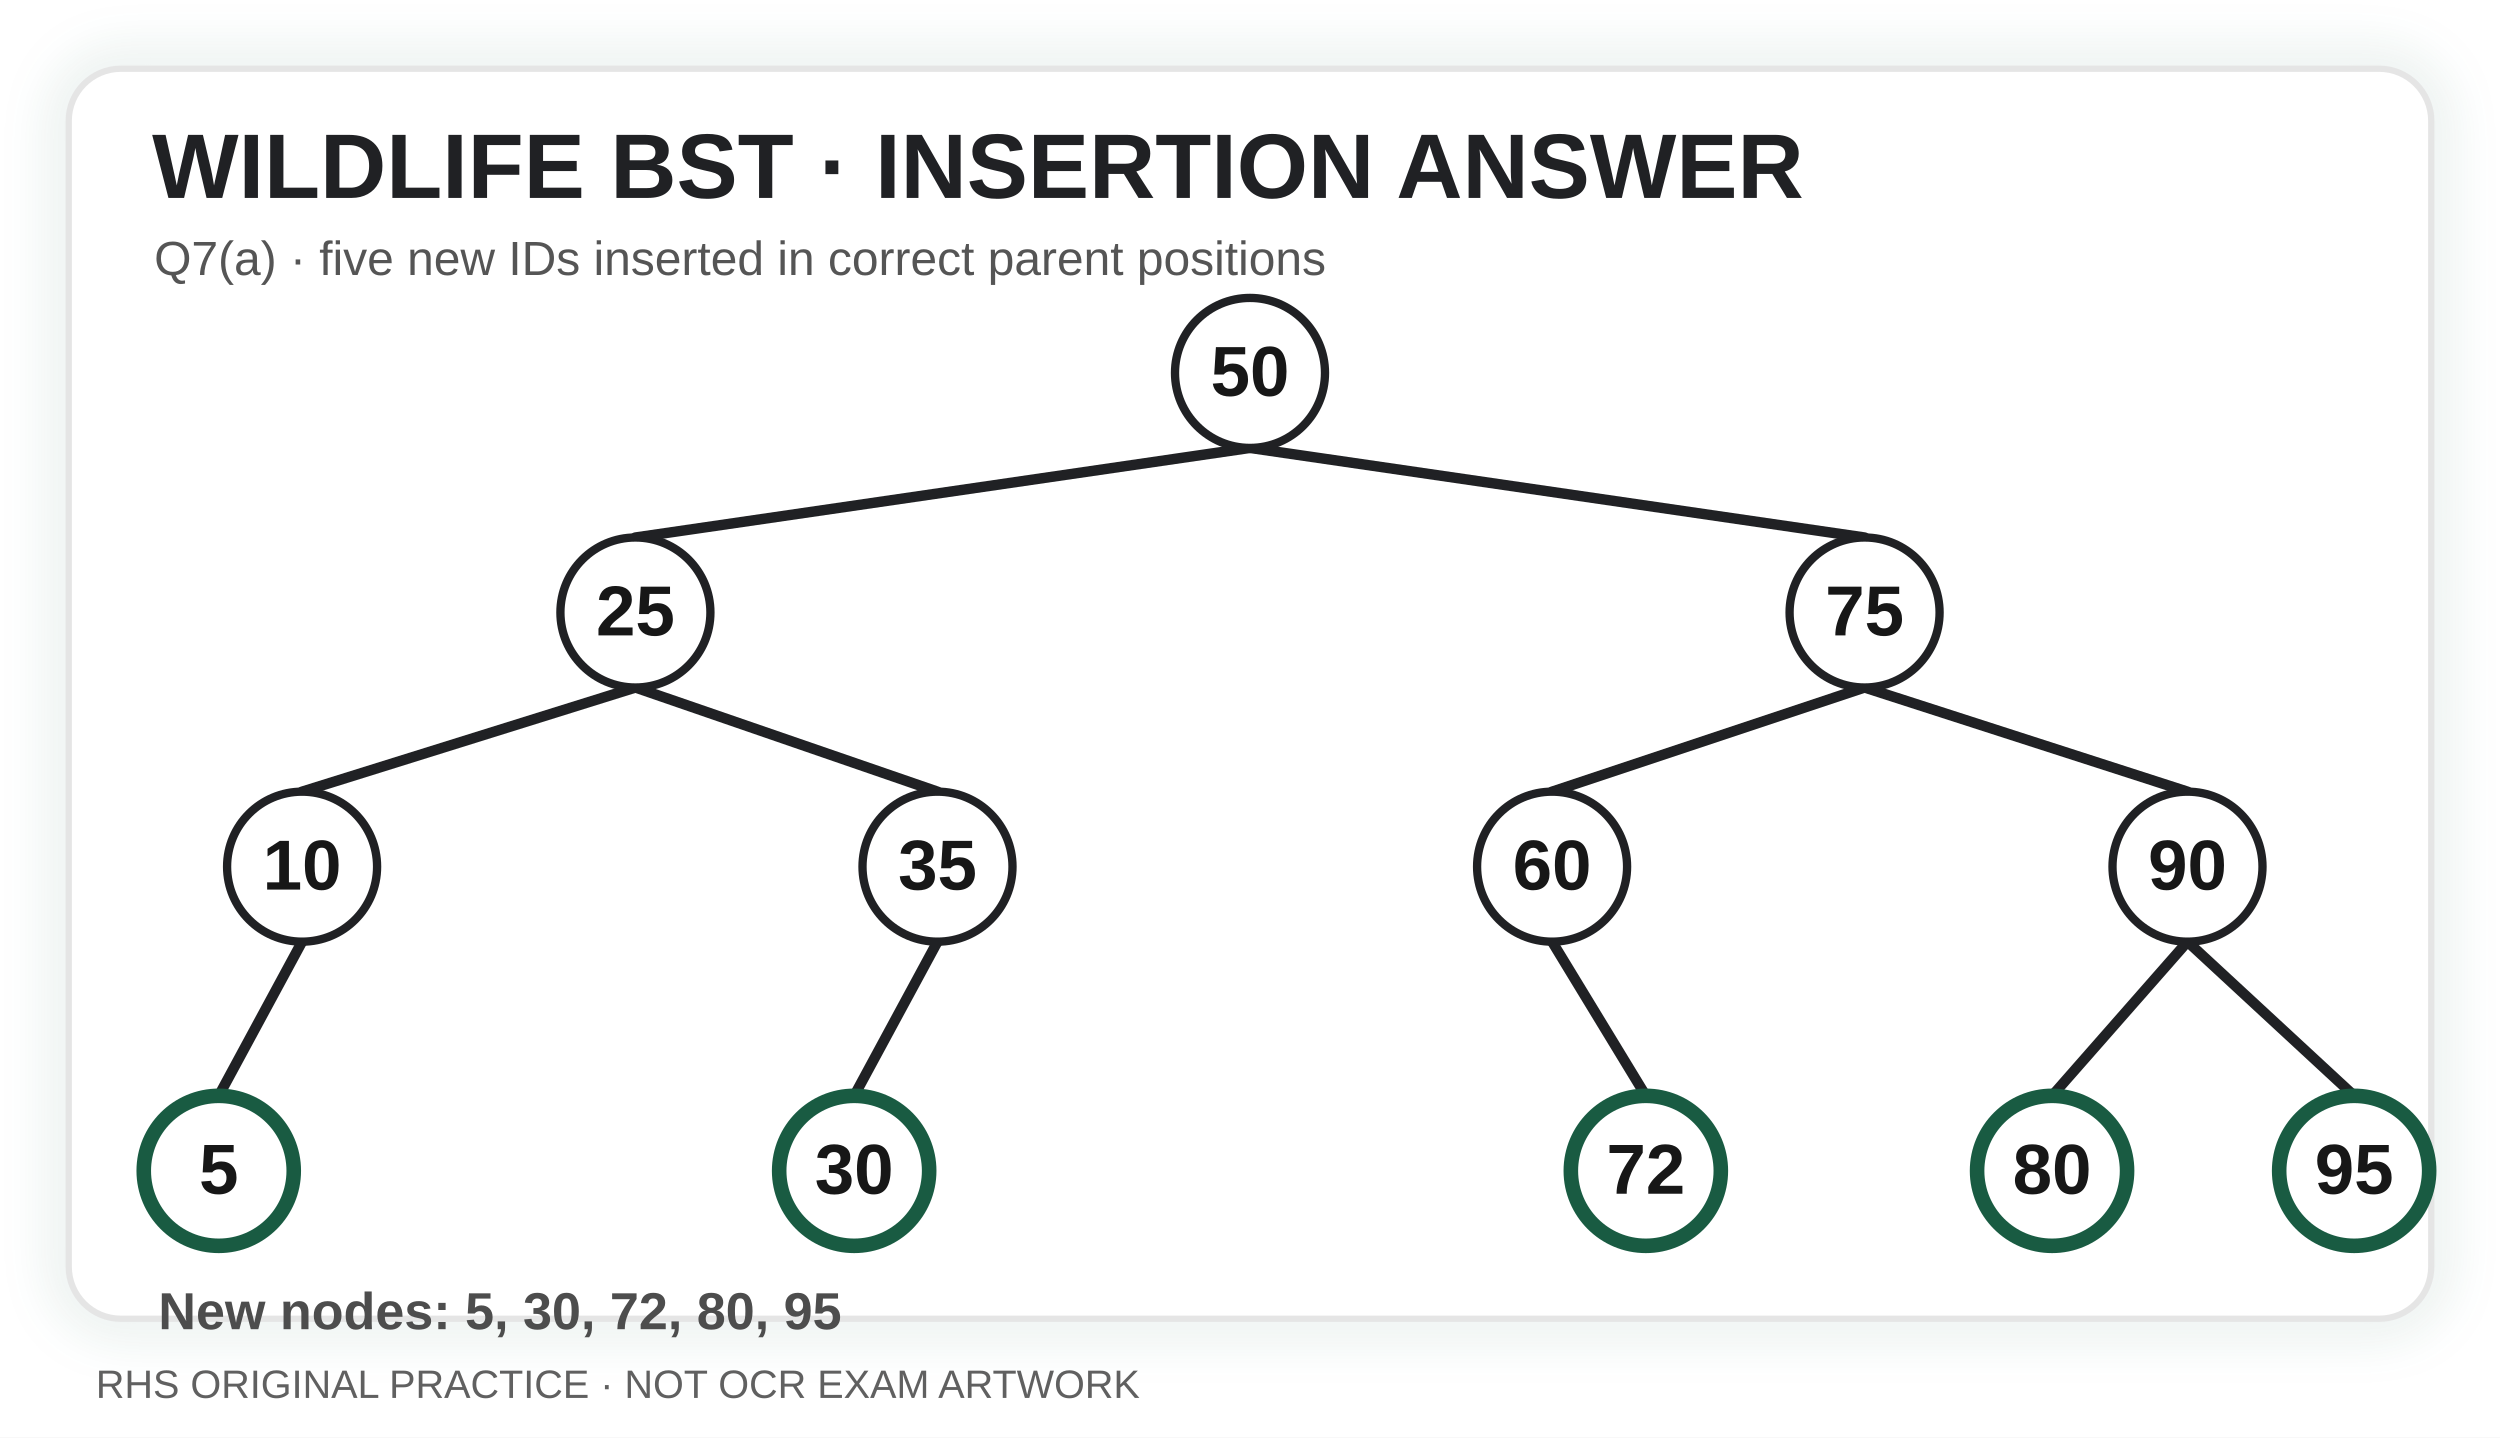
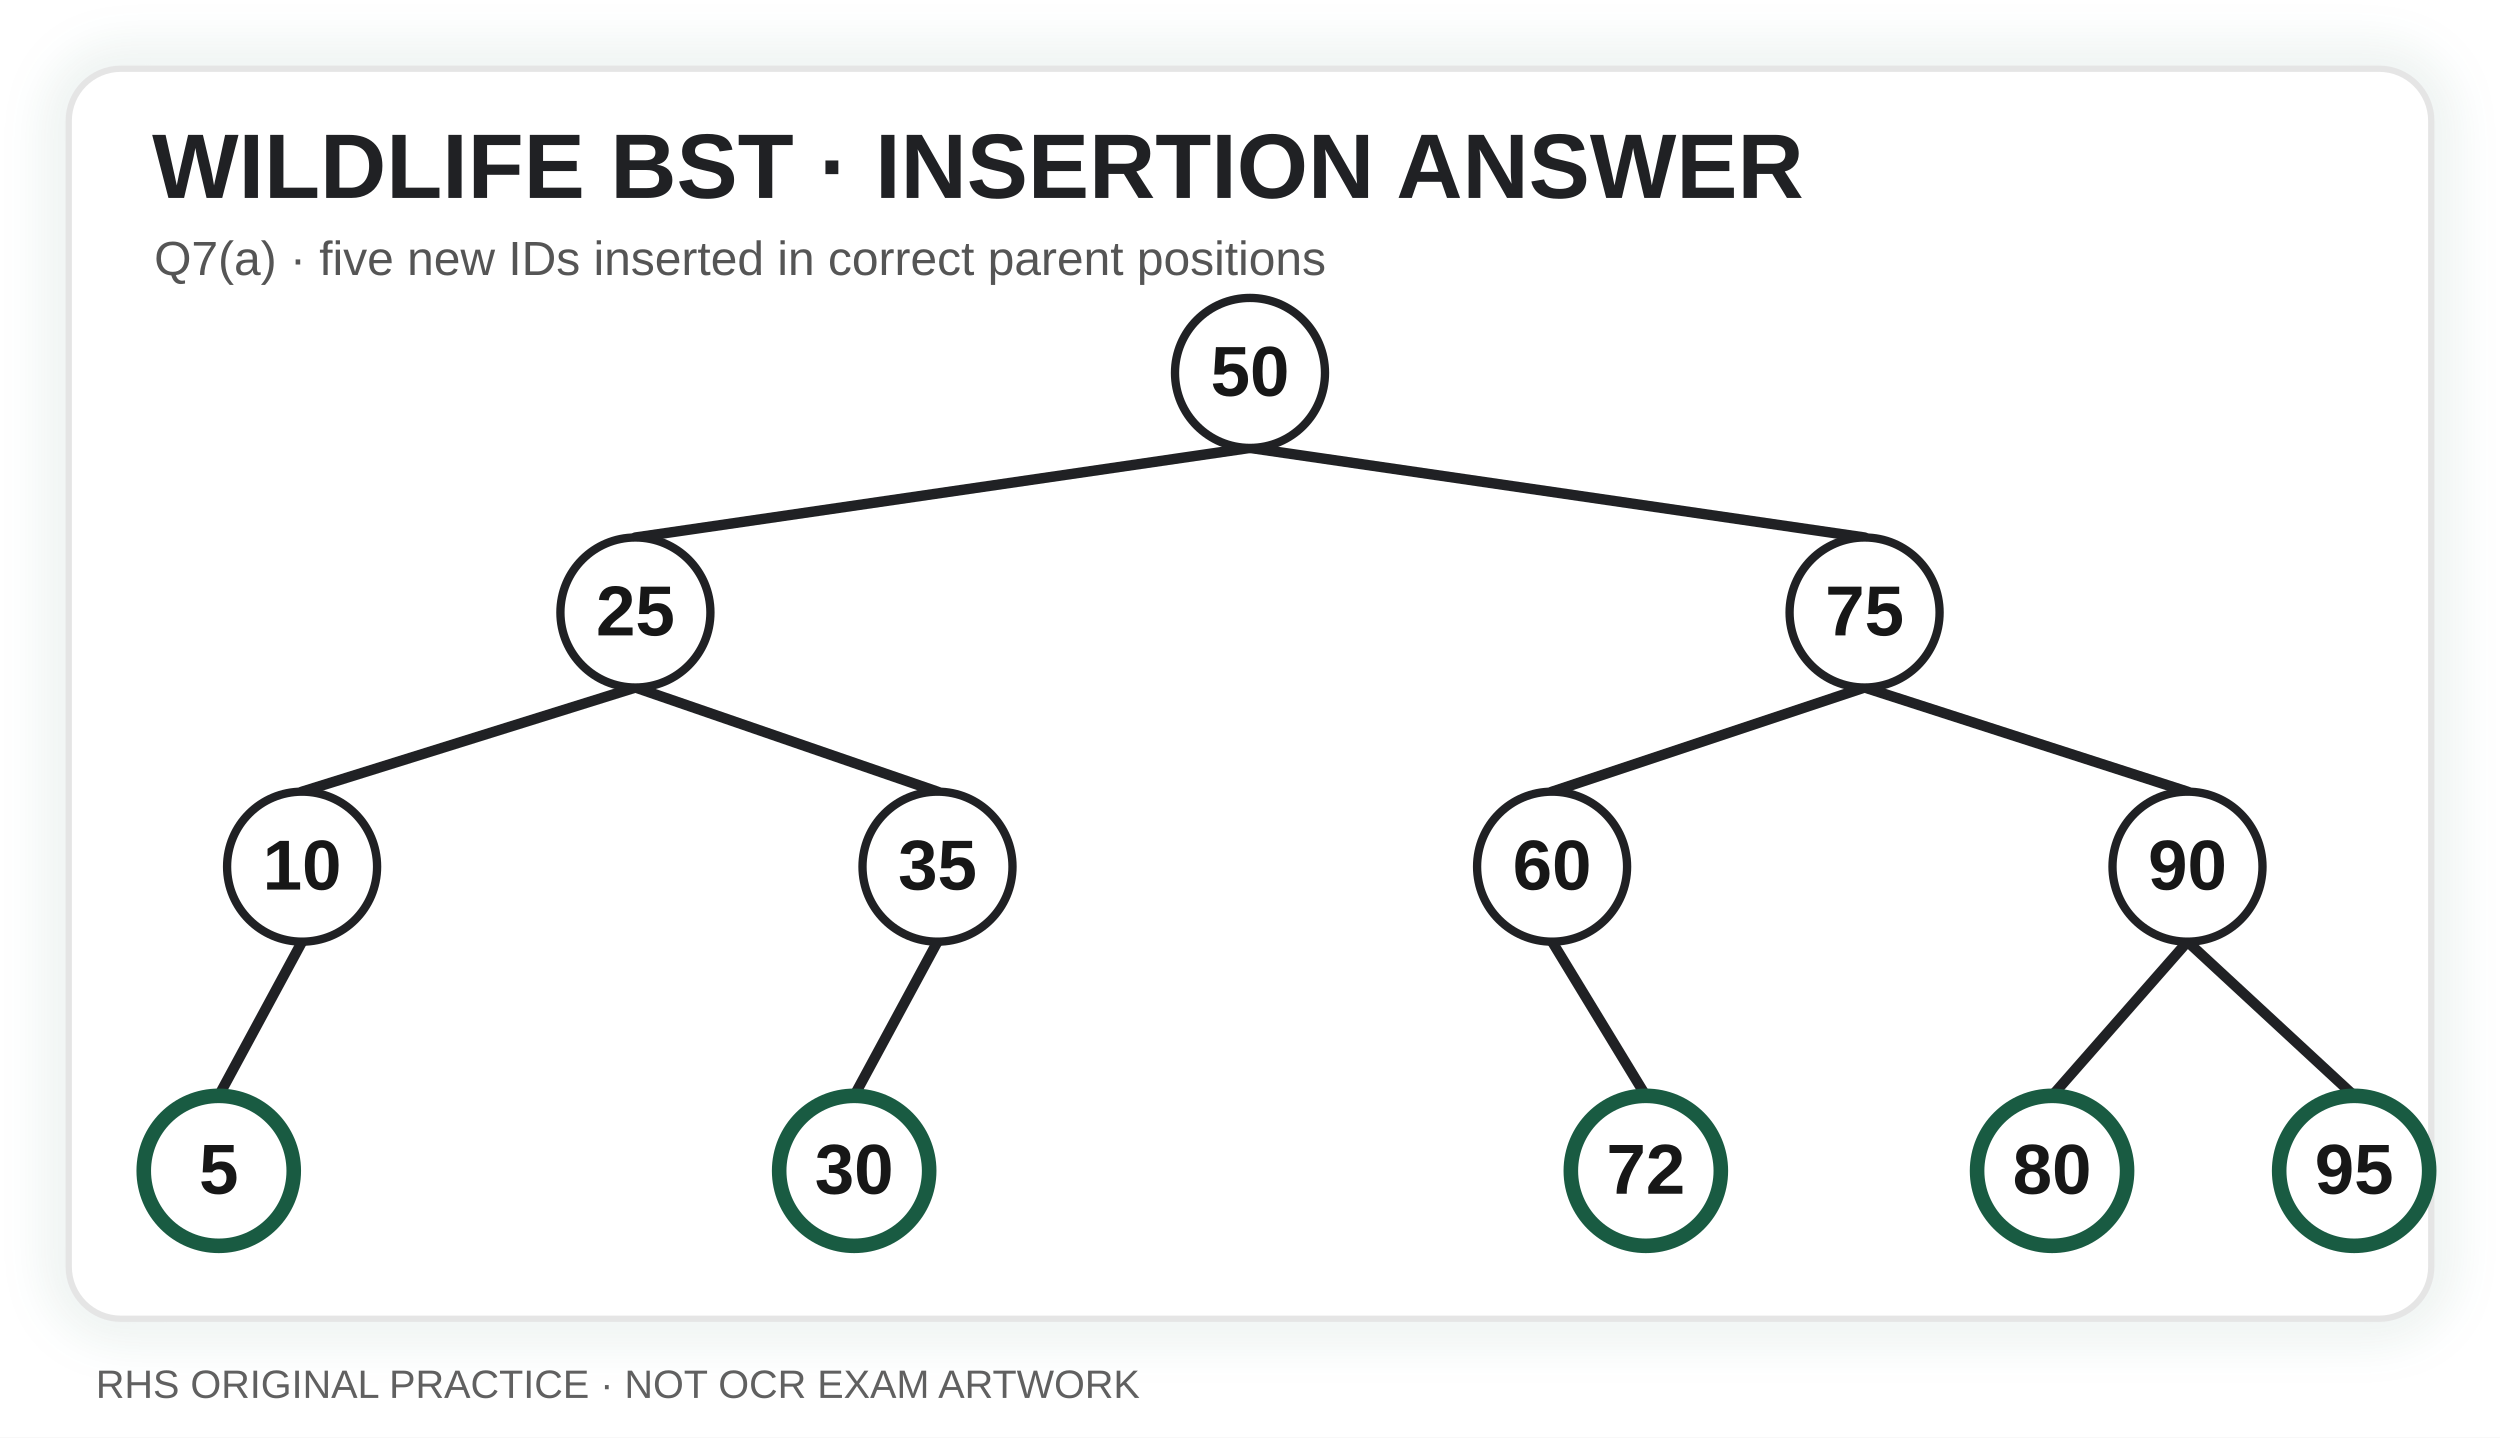
<svg xmlns="http://www.w3.org/2000/svg" viewBox="0 0 1200 690" role="img" aria-labelledby="svgtitle svgdesc">
  <defs>
    <filter id="softglow" x="-20%" y="-30%" width="140%" height="160%">
      <feGaussianBlur stdDeviation="12" />
    </filter>
  </defs>
  <rect width="1200" height="690" fill="#fff" />
  <rect x="33" y="33" width="1134" height="600" rx="25" stroke="#195b42" stroke-width="14" opacity=".13" fill="none" filter="url(#softglow)" />
  <rect x="33" y="33" width="1134" height="600" rx="25" stroke="#e5e5e5" stroke-width="3" fill="#fff" />
  <text x="73" y="95" text-anchor="start" font-size="44" font-weight="700" fill="#202124" font-family="Arial,Helvetica,sans-serif">WILDLIFE BST  ·  INSERTION ANSWER</text>
  <text x="74" y="132" text-anchor="start" font-size="23" font-weight="500" fill="#555" font-family="Arial,Helvetica,sans-serif">Q7(a) · five new IDs inserted in correct parent positions</text>
  <line x1="600" y1="215" x2="305" y2="258" stroke="#202124" stroke-width="5" stroke-linecap="round" />
  <line x1="600" y1="215" x2="895" y2="258" stroke="#202124" stroke-width="5" stroke-linecap="round" />
  <line x1="305" y1="330" x2="145" y2="380" stroke="#202124" stroke-width="5" stroke-linecap="round" />
  <line x1="305" y1="330" x2="450" y2="380" stroke="#202124" stroke-width="5" stroke-linecap="round" />
  <line x1="895" y1="330" x2="745" y2="380" stroke="#202124" stroke-width="5" stroke-linecap="round" />
  <line x1="895" y1="330" x2="1050" y2="380" stroke="#202124" stroke-width="5" stroke-linecap="round" />
  <line x1="145" y1="452" x2="105" y2="526" stroke="#202124" stroke-width="5" stroke-linecap="round" />
  <line x1="450" y1="452" x2="410" y2="526" stroke="#202124" stroke-width="5" stroke-linecap="round" />
  <line x1="745" y1="452" x2="790" y2="526" stroke="#202124" stroke-width="5" stroke-linecap="round" />
  <line x1="1050" y1="452" x2="985" y2="526" stroke="#202124" stroke-width="5" stroke-linecap="round" />
  <line x1="1050" y1="452" x2="1130" y2="526" stroke="#202124" stroke-width="5" stroke-linecap="round" />
  <circle cx="600" cy="179" r="36" fill="#fff" stroke="#202124" stroke-width="4" />
  <text x="600" y="190" text-anchor="middle" font-size="34" font-weight="700" fill="#171717" font-family="Arial,Helvetica,sans-serif">50</text>
  <circle cx="305" cy="294" r="36" fill="#fff" stroke="#202124" stroke-width="4" />
  <text x="305" y="305" text-anchor="middle" font-size="34" font-weight="700" fill="#171717" font-family="Arial,Helvetica,sans-serif">25</text>
  <circle cx="895" cy="294" r="36" fill="#fff" stroke="#202124" stroke-width="4" />
  <text x="895" y="305" text-anchor="middle" font-size="34" font-weight="700" fill="#171717" font-family="Arial,Helvetica,sans-serif">75</text>
  <circle cx="145" cy="416" r="36" fill="#fff" stroke="#202124" stroke-width="4" />
  <text x="145" y="427" text-anchor="middle" font-size="34" font-weight="700" fill="#171717" font-family="Arial,Helvetica,sans-serif">10</text>
  <circle cx="450" cy="416" r="36" fill="#fff" stroke="#202124" stroke-width="4" />
  <text x="450" y="427" text-anchor="middle" font-size="34" font-weight="700" fill="#171717" font-family="Arial,Helvetica,sans-serif">35</text>
  <circle cx="745" cy="416" r="36" fill="#fff" stroke="#202124" stroke-width="4" />
  <text x="745" y="427" text-anchor="middle" font-size="34" font-weight="700" fill="#171717" font-family="Arial,Helvetica,sans-serif">60</text>
  <circle cx="1050" cy="416" r="36" fill="#fff" stroke="#202124" stroke-width="4" />
  <text x="1050" y="427" text-anchor="middle" font-size="34" font-weight="700" fill="#171717" font-family="Arial,Helvetica,sans-serif">90</text>
  <circle cx="105" cy="562" r="36" fill="#fff" stroke="#195b42" stroke-width="7" />
  <text x="105" y="573" text-anchor="middle" font-size="34" font-weight="700" fill="#171717" font-family="Arial,Helvetica,sans-serif">5</text>
  <circle cx="410" cy="562" r="36" fill="#fff" stroke="#195b42" stroke-width="7" />
  <text x="410" y="573" text-anchor="middle" font-size="34" font-weight="700" fill="#171717" font-family="Arial,Helvetica,sans-serif">30</text>
  <circle cx="790" cy="562" r="36" fill="#fff" stroke="#195b42" stroke-width="7" />
  <text x="790" y="573" text-anchor="middle" font-size="34" font-weight="700" fill="#171717" font-family="Arial,Helvetica,sans-serif">72</text>
  <circle cx="985" cy="562" r="36" fill="#fff" stroke="#195b42" stroke-width="7" />
  <text x="985" y="573" text-anchor="middle" font-size="34" font-weight="700" fill="#171717" font-family="Arial,Helvetica,sans-serif">80</text>
  <circle cx="1130" cy="562" r="36" fill="#fff" stroke="#195b42" stroke-width="7" />
  <text x="1130" y="573" text-anchor="middle" font-size="34" font-weight="700" fill="#171717" font-family="Arial,Helvetica,sans-serif">95</text>
-   <text x="76" y="638" text-anchor="start" font-size="25" font-weight="600" fill="#4d4d4d" font-family="Arial,Helvetica,sans-serif">New nodes: 5, 30, 72, 80, 95</text>
  <text x="46" y="671" text-anchor="start" font-size="19" font-weight="500" fill="#606060" font-family="Arial,Helvetica,sans-serif">RHS ORIGINAL PRACTICE  ·  NOT OCR EXAM ARTWORK</text>
</svg>
